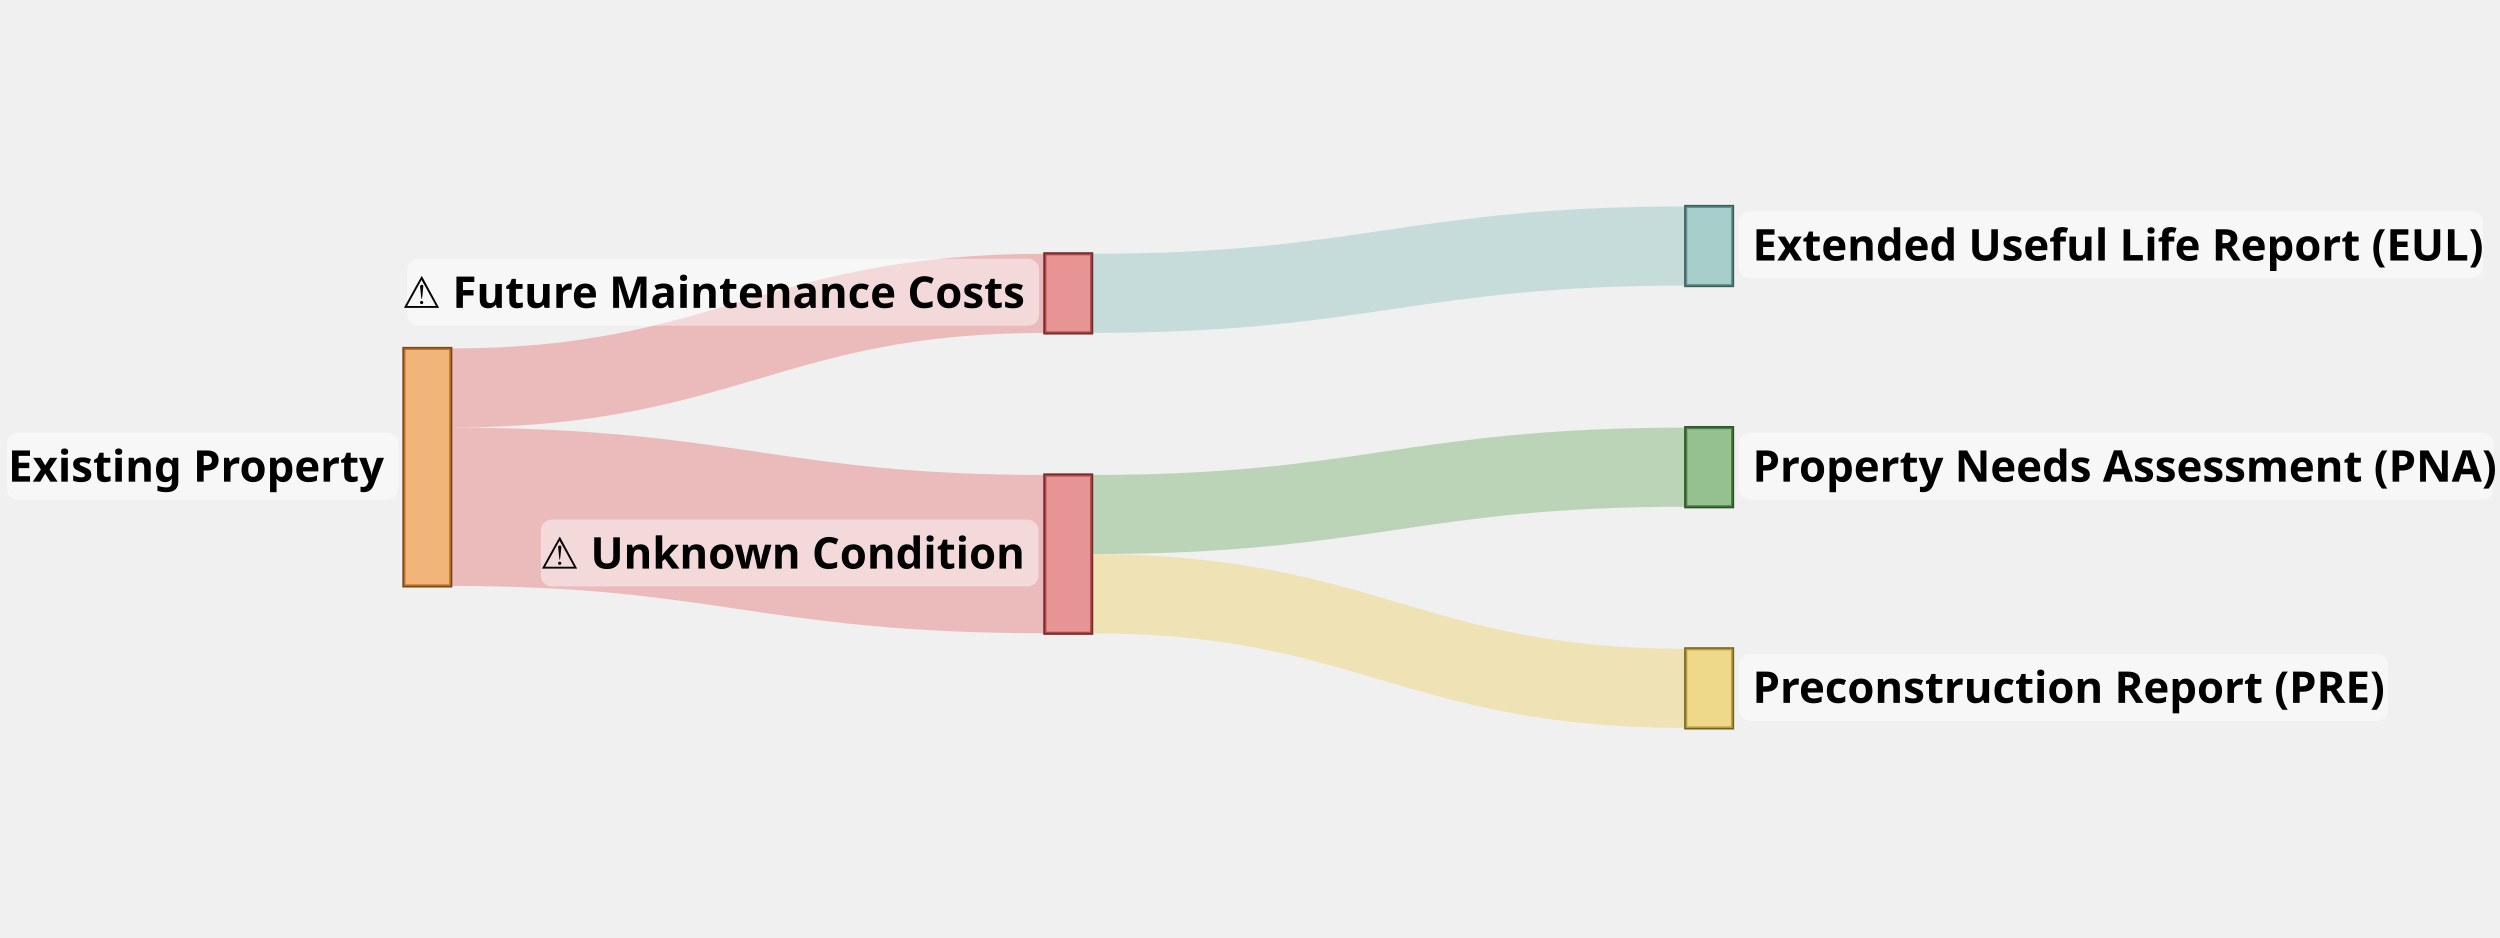
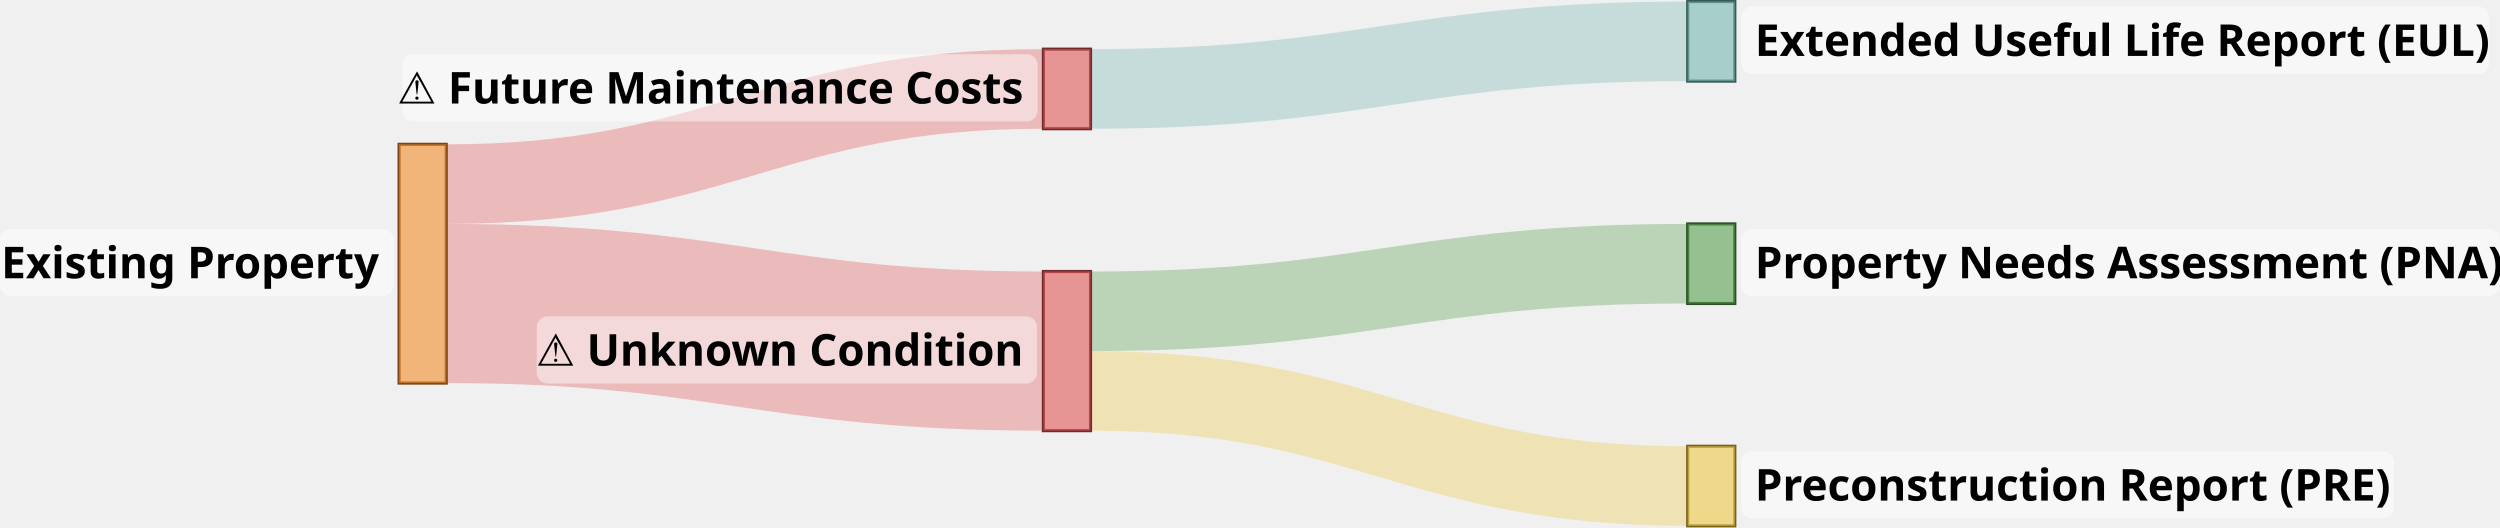
- <svg xmlns="http://www.w3.org/2000/svg" height="300" width="800">
+ <svg xmlns="http://www.w3.org/2000/svg" viewBox="2.21 65.56 795.79 167.89">
  <g transform="translate(129.2472,2)">
    <g id="sankey_flows">
      <path id="flow1" d="M15 160.167C102.442 160.167 117.65 175.314 205.092 175.314" fill="none" stroke-width="50.667" stroke="#e15759" opacity="0.35" />
      <path id="flow0" d="M15 122.167C102.442 122.167 117.65 91.872 205.092 91.872" fill="none" stroke-width="25.333" stroke="#e15759" opacity="0.35" />
      <path id="flow2" d="M220.092 91.872C307.535 91.872 322.742 76.724 410.184 76.724" fill="none" stroke-width="25.333" stroke="#76b7b2" opacity="0.35" />
      <path id="flow3" d="M220.092 162.648C307.535 162.648 322.742 147.5 410.184 147.5" fill="none" stroke-width="25.333" stroke="#59a14f" opacity="0.35" />
      <path id="flow4" d="M220.092 187.981C307.535 187.981 322.742 218.276 410.184 218.276" fill="none" stroke-width="25.333" stroke="#edc949" opacity="0.35" />
    </g>
    <g id="sankey_nodes">
      <g class="node">
        <rect id="r0_border" class="for_r0" x="0" y="109.5" height="76" width="15" stroke="rgb(119, 70, 22)" stroke-width="1" fill="none" />
        <rect id="r0" class="for_r0" x="0" y="109.5" height="76" width="15" fill="#f28e2c" fill-opacity="0.6" />
      </g>
      <g class="node">
        <rect id="r1_border" class="for_r1" x="205.092" y="79.205" height="25.333" width="15" stroke="rgb(110, 43, 44)" stroke-width="1" fill="none" />
        <rect id="r1" class="for_r1" x="205.092" y="79.205" height="25.333" width="15" fill="#e15759" fill-opacity="0.6" />
      </g>
      <g class="node">
        <rect id="r2_border" class="for_r2" x="205.092" y="149.981" height="50.667" width="15" stroke="rgb(110, 43, 44)" stroke-width="1" fill="none" />
        <rect id="r2" class="for_r2" x="205.092" y="149.981" height="50.667" width="15" fill="#e15759" fill-opacity="0.6" />
      </g>
      <g class="node">
        <rect id="r3_border" class="for_r3" x="410.184" y="64.058" height="25.333" width="15" stroke="rgb(58, 90, 87)" stroke-width="1" fill="none" />
        <rect id="r3" class="for_r3" x="410.184" y="64.058" height="25.333" width="15" fill="#76b7b2" fill-opacity="0.6" />
      </g>
      <g class="node">
        <rect id="r4_border" class="for_r4" x="410.184" y="134.833" height="25.333" width="15" stroke="rgb(44, 79, 39)" stroke-width="1" fill="none" />
        <rect id="r4" class="for_r4" x="410.184" y="134.833" height="25.333" width="15" fill="#59a14f" fill-opacity="0.6" />
      </g>
      <g class="node">
        <rect id="r5_border" class="for_r5" x="410.184" y="205.609" height="25.333" width="15" stroke="rgb(116, 98, 36)" stroke-width="1" fill="none" />
        <rect id="r5" class="for_r5" x="410.184" y="205.609" height="25.333" width="15" fill="#edc949" fill-opacity="0.6" />
      </g>
    </g>
    <g id="sankey_labels" font-family="sans-serif" font-size="14px" fill="#000000">
      <rect id="label0_bg" class="for_r0" x="-127.038" y="136.44" width="125.222" height="21.4" rx="3.5" fill="#fff" fill-opacity="0.45" stroke="none" stroke-width="0" stroke-opacity="0" />
      <text id="label0" class="for_r0" text-anchor="end" x="-6.384" y="147.5" font-weight="700" font-size="14px" dy="4.64">Existing Property</text>
      <rect id="label1_bg" class="for_r1" x="0.992" y="80.812" width="202.28" height="21.4" rx="3.5" fill="#fff" fill-opacity="0.45" stroke="none" stroke-width="0" stroke-opacity="0" />
      <text id="label1" class="for_r1" text-anchor="end" x="198.708" y="91.872" font-weight="700" font-size="14px" dy="4.64">⚠ Future Maintenance Costs</text>
      <rect id="label2_bg" class="for_r2" x="43.82" y="164.254" width="159.247" height="21.4" rx="3.5" fill="#fff" fill-opacity="0.45" stroke="none" stroke-width="0" stroke-opacity="0" />
      <text id="label2" class="for_r2" text-anchor="end" x="198.708" y="175.314" font-weight="700" font-size="14px" dy="4.64">⚠ Unknown Condition</text>
      <rect id="label3_bg" class="for_r3" x="427.21" y="65.664" width="238.111" height="21.4" rx="3.5" fill="#fff" fill-opacity="0.45" stroke="none" stroke-width="0" stroke-opacity="0" />
      <text id="label3" class="for_r3" text-anchor="start" x="431.569" y="76.724" font-weight="700" font-size="14px" dy="4.64">Extended Useful Life Report (EUL)</text>
      <rect id="label4_bg" class="for_r4" x="427.21" y="136.44" width="241.543" height="21.4" rx="3.5" fill="#fff" fill-opacity="0.45" stroke="none" stroke-width="0" stroke-opacity="0" />
      <text id="label4" class="for_r4" text-anchor="start" x="431.569" y="147.5" font-weight="700" font-size="14px" dy="4.64">Property Needs Assessment (PNA)</text>
      <rect id="label5_bg" class="for_r5" x="427.21" y="207.216" width="207.78" height="21.4" rx="3.5" fill="#fff" fill-opacity="0.45" stroke="none" stroke-width="0" stroke-opacity="0" />
      <text id="label5" class="for_r5" text-anchor="start" x="431.569" y="218.276" font-weight="700" font-size="14px" dy="4.64">Preconstruction Report (PRE)</text>
    </g>
  </g>
</svg>
